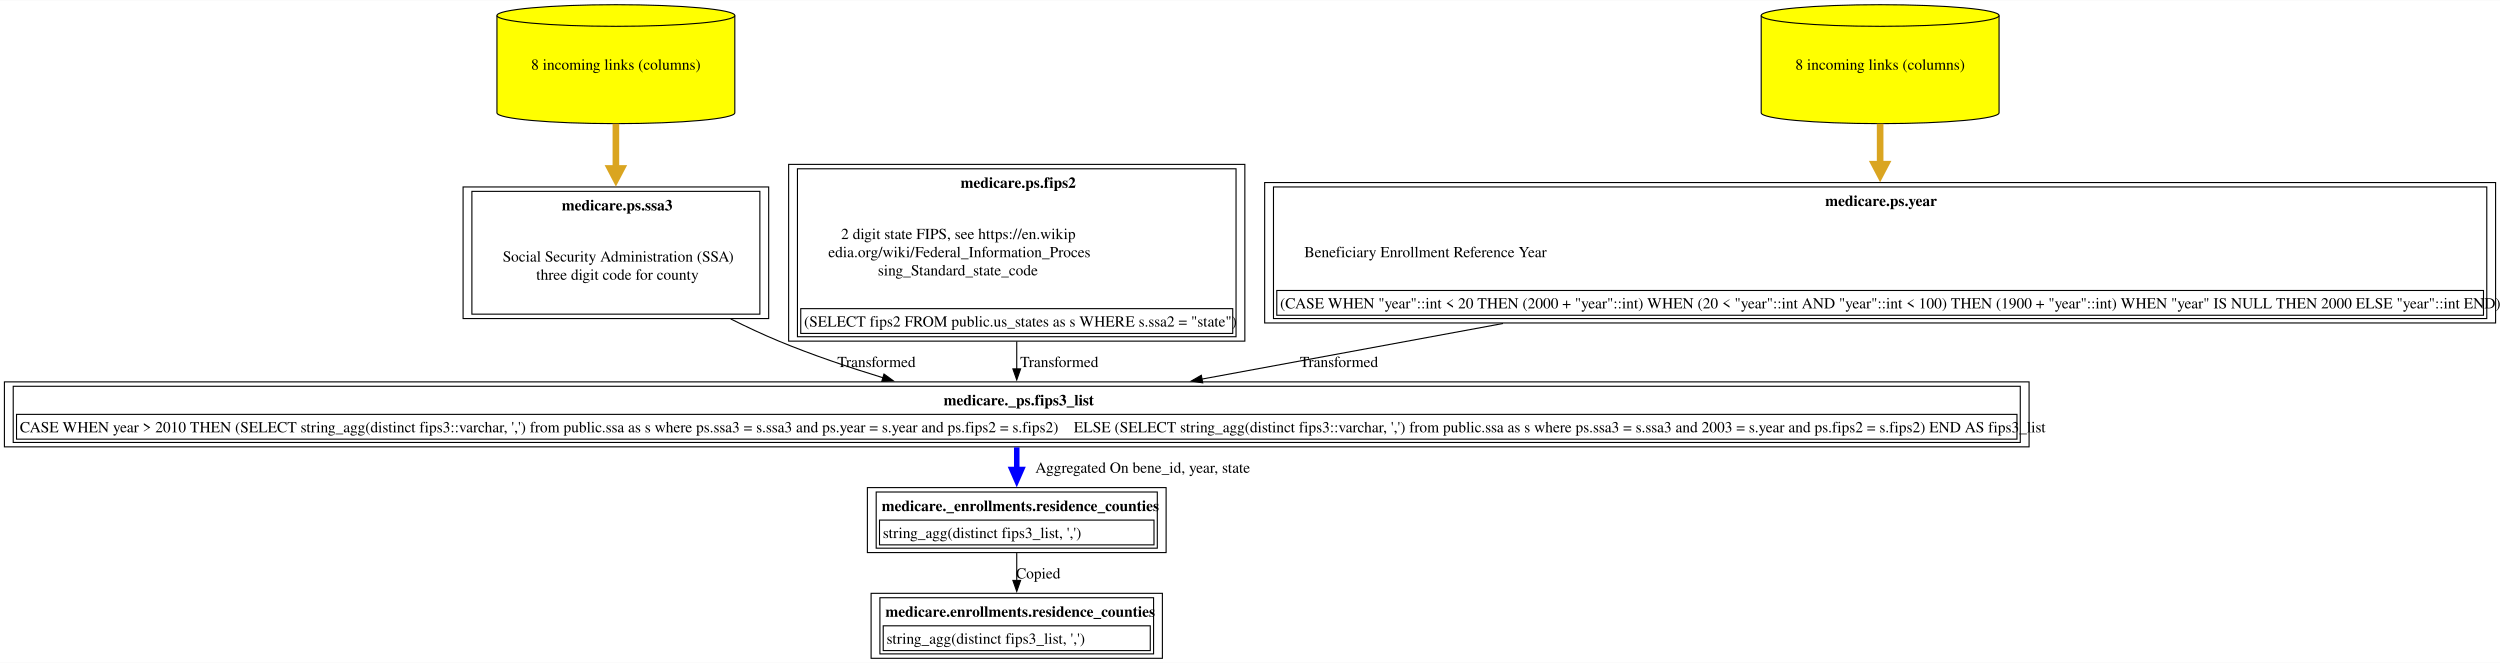
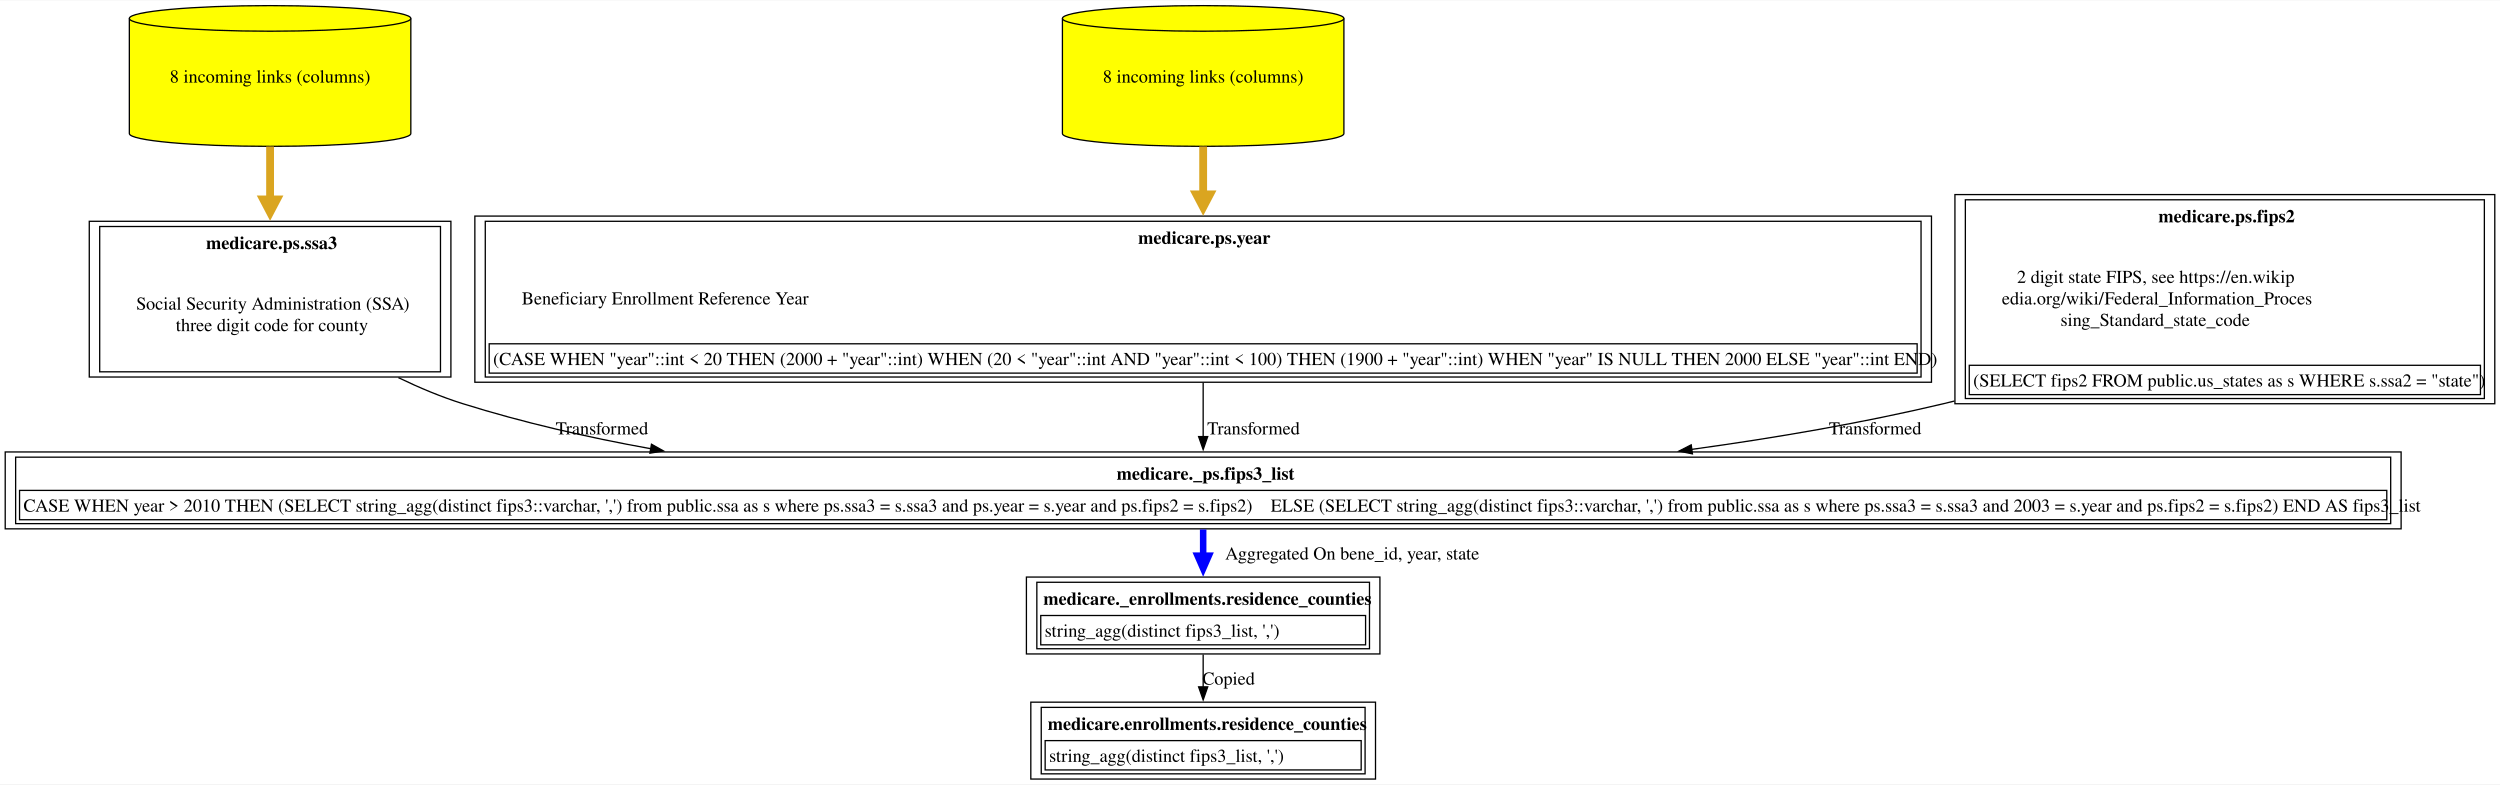
- <svg xmlns="http://www.w3.org/2000/svg" xmlns:xlink="http://www.w3.org/1999/xlink" width="2270pt" height="602pt" viewBox="0.00 0.00 2270.12 601.50">
+ <svg xmlns="http://www.w3.org/2000/svg" xmlns:xlink="http://www.w3.org/1999/xlink" width="1918pt" height="602pt" viewBox="0.00 0.00 1918.38 601.50">
  <g id="graph0" class="graph" transform="scale(1 1) rotate(0) translate(4 597.5)">
-     <polygon fill="white" stroke="none" points="-4,4 -4,-597.5 2266.12,-597.5 2266.12,4 -4,4" />
+     <polygon fill="white" stroke="none" points="-4,4 -4,-597.5 1914.38,-597.5 1914.38,4 -4,4" />
    <g id="node1" class="node">
      <g id="a_node1">
        <a xlink:href="../medicare.enrollments/residence_counties.html" xlink:title="&lt;TABLE&gt;" target="_blank">
          <polygon fill="none" stroke="black" points="1051.5,-59 787,-59 787,0 1051.5,0 1051.5,-59" />
          <text text-anchor="start" x="800" y="-37.7" font-family="Times,serif" font-weight="bold" font-size="14.00">medicare.enrollments.residence_counties</text>
          <polygon fill="none" stroke="black" points="798,-7 798,-29.5 1040.5,-29.5 1040.5,-7 798,-7" />
          <text text-anchor="start" x="801" y="-13.2" font-family="Times,serif" font-size="14.00">string_agg(distinct fips3_list, ',')</text>
          <polygon fill="none" stroke="black" points="795,-4 795,-55 1043.5,-55 1043.5,-4 795,-4" />
        </a>
      </g>
    </g>
    <g id="node2" class="node">
      <g id="a_node2">
        <a xlink:href="../medicare._enrollments/residence_counties.html" xlink:title="&lt;TABLE&gt;" target="_blank">
          <polygon fill="none" stroke="black" points="1054.88,-155 783.62,-155 783.62,-96 1054.88,-96 1054.88,-155" />
          <text text-anchor="start" x="796.62" y="-133.7" font-family="Times,serif" font-weight="bold" font-size="14.00">medicare._enrollments.residence_counties</text>
          <polygon fill="none" stroke="black" points="794.62,-103 794.62,-125.5 1043.88,-125.5 1043.88,-103 794.62,-103" />
          <text text-anchor="start" x="797.62" y="-109.2" font-family="Times,serif" font-size="14.00">string_agg(distinct fips3_list, ',')</text>
          <polygon fill="none" stroke="black" points="791.62,-100 791.62,-151 1046.88,-151 1046.88,-100 791.62,-100" />
        </a>
      </g>
    </g>
    <g id="edge1" class="edge">
      <path fill="none" stroke="black" d="M919.25,-95.53C919.25,-87.68 919.25,-79.05 919.25,-70.7" />
      <polygon fill="black" stroke="black" points="922.75,-70.73 919.25,-60.73 915.75,-70.73 922.75,-70.73" />
      <text text-anchor="middle" x="938.75" y="-72.45" font-family="Times,serif" font-size="14.00">Copied</text>
    </g>
    <g id="node3" class="node">
      <g id="a_node3">
        <a xlink:href="../medicare._ps/fips3_list.html" xlink:title="&lt;TABLE&gt;" target="_blank">
          <polygon fill="none" stroke="black" points="1838.5,-251 0,-251 0,-192 1838.5,-192 1838.5,-251" />
          <text text-anchor="start" x="852.88" y="-229.7" font-family="Times,serif" font-weight="bold" font-size="14.00">medicare._ps.fips3_list</text>
          <polygon fill="none" stroke="black" points="11,-199 11,-221.5 1827.5,-221.5 1827.5,-199 11,-199" />
          <text text-anchor="start" x="14" y="-205.2" font-family="Times,serif" font-size="14.00">CASE WHEN year &gt; 2010 THEN (SELECT string_agg(distinct fips3::varchar, ',') from public.ssa as s where ps.ssa3 = s.ssa3 and ps.year = s.year and ps.fips2 = s.fips2)    ELSE (SELECT string_agg(distinct fips3::varchar, ',') from public.ssa as s where ps.ssa3 = s.ssa3 and 2003 = s.year and ps.fips2 = s.fips2) END AS fips3_list</text>
          <polygon fill="none" stroke="black" points="8,-196 8,-247 1830.5,-247 1830.5,-196 8,-196" />
        </a>
      </g>
    </g>
    <g id="edge2" class="edge">
      <path fill="none" stroke="blue" stroke-width="5" d="M919.25,-191.53C919.25,-185.13 919.25,-178.2 919.25,-171.33" />
      <polygon fill="blue" stroke="blue" stroke-width="5" points="923.63,-171.45 919.25,-161.45 914.88,-171.45 923.63,-171.45" />
      <text text-anchor="middle" x="1033.62" y="-168.45" font-family="Times,serif" font-size="14.00">	  Aggregated On bene_id, year, state</text>
    </g>
    <g id="node4" class="node">
      <g id="a_node4">
        <a xlink:href="../medicare.ps/ssa3.html" xlink:title="&lt;TABLE&gt;" target="_blank">
-           <polygon fill="none" stroke="black" points="694,-428 416.5,-428 416.5,-308.5 694,-308.5 694,-428" />
-           <text text-anchor="start" x="506.12" y="-406.7" font-family="Times,serif" font-weight="bold" font-size="14.00">medicare.ps.ssa3</text>
-           <text text-anchor="start" x="452.5" y="-360.2" font-family="Times,serif" font-size="14.00">Social Security Administration (SSA)</text>
-           <text text-anchor="start" x="482.88" y="-343.7" font-family="Times,serif" font-size="14.00">three digit code for county</text>
-           <polygon fill="none" stroke="black" points="424.5,-312.5 424.5,-424 686,-424 686,-312.5 424.5,-312.5" />
+           <polygon fill="none" stroke="black" points="342,-428 64.5,-428 64.5,-308.5 342,-308.5 342,-428" />
+           <text text-anchor="start" x="154.12" y="-406.7" font-family="Times,serif" font-weight="bold" font-size="14.00">medicare.ps.ssa3</text>
+           <text text-anchor="start" x="100.5" y="-360.2" font-family="Times,serif" font-size="14.00">Social Security Administration (SSA)</text>
+           <text text-anchor="start" x="130.88" y="-343.7" font-family="Times,serif" font-size="14.00">three digit code for county</text>
+           <polygon fill="none" stroke="black" points="72.5,-312.5 72.5,-424 334,-424 334,-312.5 72.5,-312.5" />
        </a>
      </g>
    </g>
    <g id="edge3" class="edge">
-       <path fill="none" stroke="black" d="M659.52,-308.15C674,-300.91 688.85,-293.97 703.25,-288 733.28,-275.55 766.54,-264.29 797.77,-254.75" />
-       <polygon fill="black" stroke="black" points="798.71,-258.13 807.27,-251.89 796.69,-251.42 798.71,-258.13" />
-       <text text-anchor="middle" x="791.88" y="-264.45" font-family="Times,serif" font-size="14.00">  Transformed</text>
+       <path fill="none" stroke="black" d="M301.73,-308.01C317.85,-300.23 334.7,-293.18 351.25,-288 397.27,-273.6 446.28,-262.31 495.48,-253.46" />
+       <polygon fill="black" stroke="black" points="495.91,-256.94 505.15,-251.76 494.7,-250.05 495.91,-256.94" />
+       <text text-anchor="middle" x="457.88" y="-264.45" font-family="Times,serif" font-size="14.00">  Transformed</text>
    </g>
    <g id="node5" class="node">
      <g id="a_node5">
        <a xlink:href="../medicare.ps/ssa3.html" xlink:title="8 incoming links (columns)" target="_blank">
-           <path fill="yellow" stroke="black" d="M663.25,-583.68C663.25,-589.1 614.84,-593.5 555.25,-593.5 495.66,-593.5 447.25,-589.1 447.25,-583.68 447.25,-583.68 447.25,-495.32 447.25,-495.32 447.25,-489.9 495.66,-485.5 555.25,-485.5 614.84,-485.5 663.25,-489.9 663.25,-495.32 663.25,-495.32 663.25,-583.68 663.25,-583.68" />
-           <path fill="none" stroke="black" d="M663.25,-583.68C663.25,-578.26 614.84,-573.86 555.25,-573.86 495.66,-573.86 447.25,-578.26 447.25,-583.68" />
-           <text text-anchor="middle" x="555.25" y="-534.45" font-family="Times,serif" font-size="14.00">8 incoming links (columns)</text>
+           <path fill="yellow" stroke="black" d="M311.25,-583.68C311.25,-589.1 262.84,-593.5 203.25,-593.5 143.66,-593.5 95.25,-589.1 95.25,-583.68 95.25,-583.68 95.25,-495.32 95.25,-495.32 95.25,-489.9 143.66,-485.5 203.25,-485.5 262.84,-485.5 311.25,-489.9 311.25,-495.32 311.25,-495.32 311.25,-583.68 311.25,-583.68" />
+           <path fill="none" stroke="black" d="M311.25,-583.68C311.25,-578.26 262.84,-573.86 203.25,-573.86 143.66,-573.86 95.25,-578.26 95.25,-583.68" />
+           <text text-anchor="middle" x="203.25" y="-534.45" font-family="Times,serif" font-size="14.00">8 incoming links (columns)</text>
        </a>
      </g>
    </g>
    <g id="edge4" class="edge">
-       <path fill="none" stroke="goldenrod" stroke-width="6" d="M555.25,-485.41C555.25,-472.38 555.25,-458.19 555.25,-444.34" />
-       <polygon fill="goldenrod" stroke="goldenrod" stroke-width="6" points="560.5,-444.79 555.25,-434.79 550,-444.79 560.5,-444.79" />
+       <path fill="none" stroke="goldenrod" stroke-width="6" d="M203.25,-485.41C203.25,-472.38 203.25,-458.19 203.25,-444.34" />
+       <polygon fill="goldenrod" stroke="goldenrod" stroke-width="6" points="208.5,-444.79 203.25,-434.79 198,-444.79 208.5,-444.79" />
    </g>
    <g id="node6" class="node">
      <g id="a_node6">
-         <a xlink:href="../medicare.ps/fips2.html" xlink:title="&lt;TABLE&gt;" target="_blank">
-           <polygon fill="none" stroke="black" points="1126.38,-448.5 712.12,-448.5 712.12,-288 1126.38,-288 1126.38,-448.5" />
-           <text text-anchor="start" x="868.25" y="-427.2" font-family="Times,serif" font-weight="bold" font-size="14.00">medicare.ps.fips2</text>
-           <text text-anchor="start" x="759.75" y="-380.7" font-family="Times,serif" font-size="14.00">2 digit state FIPS, see https://en.wikip</text>
-           <text text-anchor="start" x="748.12" y="-364.2" font-family="Times,serif" font-size="14.00">edia.org/wiki/Federal_Information_Proces</text>
-           <text text-anchor="start" x="793.12" y="-347.7" font-family="Times,serif" font-size="14.00">sing_Standard_state_code</text>
-           <polygon fill="none" stroke="black" points="723.12,-295 723.12,-317.5 1115.38,-317.5 1115.38,-295 723.12,-295" />
-           <text text-anchor="start" x="726.12" y="-301.2" font-family="Times,serif" font-size="14.00">(SELECT fips2 FROM public.us_states as s WHERE s.ssa2 = "state")</text>
-           <polygon fill="none" stroke="black" points="720.12,-292 720.12,-444.5 1118.38,-444.5 1118.38,-292 720.12,-292" />
+         <a xlink:href="../medicare.ps/year.html" xlink:title="&lt;TABLE&gt;" target="_blank">
+           <polygon fill="none" stroke="black" points="1478.12,-432 360.38,-432 360.38,-304.5 1478.12,-304.5 1478.12,-432" />
+           <text text-anchor="start" x="869.38" y="-410.7" font-family="Times,serif" font-weight="bold" font-size="14.00">medicare.ps.year</text>
+           <text text-anchor="start" x="396.38" y="-364.2" font-family="Times,serif" font-size="14.00">Beneficiary Enrollment Reference Year</text>
+           <polygon fill="none" stroke="black" points="371.38,-311.5 371.38,-334 1467.12,-334 1467.12,-311.5 371.38,-311.5" />
+           <text text-anchor="start" x="374.38" y="-317.7" font-family="Times,serif" font-size="14.00">(CASE WHEN "year"::int &lt; 20 THEN (2000 + "year"::int) WHEN (20 &lt; "year"::int AND "year"::int &lt; 100) THEN (1900 + "year"::int) WHEN "year" IS NULL THEN 2000 ELSE "year"::int END)</text>
+           <polygon fill="none" stroke="black" points="368.38,-308.5 368.38,-428 1470.12,-428 1470.12,-308.5 368.38,-308.5" />
        </a>
      </g>
    </g>
    <g id="edge5" class="edge">
-       <path fill="none" stroke="black" d="M919.25,-287.68C919.25,-279.04 919.25,-270.54 919.25,-262.68" />
-       <polygon fill="black" stroke="black" points="922.75,-262.81 919.25,-252.81 915.75,-262.81 922.75,-262.81" />
+       <path fill="none" stroke="black" d="M919.25,-304.18C919.25,-290.07 919.25,-275.47 919.25,-262.59" />
+       <polygon fill="black" stroke="black" points="922.75,-262.82 919.25,-252.82 915.75,-262.82 922.75,-262.82" />
      <text text-anchor="middle" x="957.88" y="-264.45" font-family="Times,serif" font-size="14.00">  Transformed</text>
    </g>
    <g id="node7" class="node">
      <g id="a_node7">
-         <a xlink:href="../medicare.ps/year.html" xlink:title="&lt;TABLE&gt;" target="_blank">
-           <polygon fill="none" stroke="black" points="2262.12,-432 1144.38,-432 1144.38,-304.5 2262.12,-304.5 2262.12,-432" />
-           <text text-anchor="start" x="1653.38" y="-410.7" font-family="Times,serif" font-weight="bold" font-size="14.00">medicare.ps.year</text>
-           <text text-anchor="start" x="1180.38" y="-364.2" font-family="Times,serif" font-size="14.00">Beneficiary Enrollment Reference Year</text>
-           <polygon fill="none" stroke="black" points="1155.38,-311.5 1155.38,-334 2251.12,-334 2251.12,-311.5 1155.38,-311.5" />
-           <text text-anchor="start" x="1158.38" y="-317.7" font-family="Times,serif" font-size="14.00">(CASE WHEN "year"::int &lt; 20 THEN (2000 + "year"::int) WHEN (20 &lt; "year"::int AND "year"::int &lt; 100) THEN (1900 + "year"::int) WHEN "year" IS NULL THEN 2000 ELSE "year"::int END)</text>
-           <polygon fill="none" stroke="black" points="1152.38,-308.5 1152.38,-428 2254.12,-428 2254.12,-308.5 1152.38,-308.5" />
+         <a xlink:href="../medicare.ps/year.html" xlink:title="8 incoming links (columns)" target="_blank">
+           <path fill="yellow" stroke="black" d="M1027.25,-583.68C1027.25,-589.1 978.84,-593.5 919.25,-593.5 859.66,-593.5 811.25,-589.1 811.25,-583.68 811.25,-583.68 811.25,-495.32 811.25,-495.32 811.25,-489.9 859.66,-485.5 919.25,-485.5 978.84,-485.5 1027.25,-489.9 1027.25,-495.32 1027.25,-495.32 1027.25,-583.68 1027.25,-583.68" />
+           <path fill="none" stroke="black" d="M1027.25,-583.68C1027.25,-578.26 978.84,-573.86 919.25,-573.86 859.66,-573.86 811.25,-578.26 811.25,-583.68" />
+           <text text-anchor="middle" x="919.25" y="-534.45" font-family="Times,serif" font-size="14.00">8 incoming links (columns)</text>
        </a>
      </g>
    </g>
    <g id="edge6" class="edge">
-       <path fill="none" stroke="black" d="M1360.8,-304.02C1266.03,-286.53 1167.32,-268.3 1087.33,-253.53" />
-       <polygon fill="black" stroke="black" points="1088.13,-250.12 1077.66,-251.75 1086.86,-257.01 1088.13,-250.12" />
-       <text text-anchor="middle" x="1211.88" y="-264.45" font-family="Times,serif" font-size="14.00">  Transformed</text>
+       <path fill="none" stroke="goldenrod" stroke-width="6" d="M919.25,-485.41C919.25,-473.68 919.25,-461.01 919.25,-448.5" />
+       <polygon fill="goldenrod" stroke="goldenrod" stroke-width="6" points="924.5,-448.68 919.25,-438.68 914,-448.68 924.5,-448.68" />
    </g>
    <g id="node8" class="node">
      <g id="a_node8">
-         <a xlink:href="../medicare.ps/year.html" xlink:title="8 incoming links (columns)" target="_blank">
-           <path fill="yellow" stroke="black" d="M1811.25,-583.68C1811.25,-589.1 1762.84,-593.5 1703.25,-593.5 1643.66,-593.5 1595.25,-589.1 1595.25,-583.68 1595.25,-583.68 1595.25,-495.32 1595.25,-495.32 1595.25,-489.9 1643.66,-485.5 1703.25,-485.5 1762.84,-485.5 1811.25,-489.9 1811.25,-495.32 1811.25,-495.32 1811.25,-583.68 1811.25,-583.68" />
-           <path fill="none" stroke="black" d="M1811.25,-583.68C1811.25,-578.26 1762.84,-573.86 1703.25,-573.86 1643.66,-573.86 1595.25,-578.26 1595.25,-583.68" />
-           <text text-anchor="middle" x="1703.25" y="-534.45" font-family="Times,serif" font-size="14.00">8 incoming links (columns)</text>
+         <a xlink:href="../medicare.ps/fips2.html" xlink:title="&lt;TABLE&gt;" target="_blank">
+           <polygon fill="none" stroke="black" points="1910.38,-448.5 1496.12,-448.5 1496.12,-288 1910.38,-288 1910.38,-448.5" />
+           <text text-anchor="start" x="1652.25" y="-427.2" font-family="Times,serif" font-weight="bold" font-size="14.00">medicare.ps.fips2</text>
+           <text text-anchor="start" x="1543.75" y="-380.7" font-family="Times,serif" font-size="14.00">2 digit state FIPS, see https://en.wikip</text>
+           <text text-anchor="start" x="1532.12" y="-364.2" font-family="Times,serif" font-size="14.00">edia.org/wiki/Federal_Information_Proces</text>
+           <text text-anchor="start" x="1577.12" y="-347.7" font-family="Times,serif" font-size="14.00">sing_Standard_state_code</text>
+           <polygon fill="none" stroke="black" points="1507.12,-295 1507.12,-317.5 1899.38,-317.5 1899.38,-295 1507.12,-295" />
+           <text text-anchor="start" x="1510.12" y="-301.2" font-family="Times,serif" font-size="14.00">(SELECT fips2 FROM public.us_states as s WHERE s.ssa2 = "state")</text>
+           <polygon fill="none" stroke="black" points="1504.12,-292 1504.12,-444.5 1902.38,-444.5 1902.38,-292 1504.12,-292" />
        </a>
      </g>
    </g>
    <g id="edge7" class="edge">
-       <path fill="none" stroke="goldenrod" stroke-width="6" d="M1703.25,-485.41C1703.25,-473.68 1703.25,-461.01 1703.25,-448.5" />
-       <polygon fill="goldenrod" stroke="goldenrod" stroke-width="6" points="1708.5,-448.68 1703.25,-438.68 1698,-448.68 1708.5,-448.68" />
+       <path fill="none" stroke="black" d="M1495.74,-290.08C1492.9,-289.36 1490.07,-288.67 1487.25,-288 1425.4,-273.31 1358.94,-261.87 1294.06,-252.97" />
+       <polygon fill="black" stroke="black" points="1294.7,-249.52 1284.32,-251.65 1293.76,-256.46 1294.7,-249.52" />
+       <text text-anchor="middle" x="1434.88" y="-264.45" font-family="Times,serif" font-size="14.00">  Transformed</text>
    </g>
  </g>
</svg>
